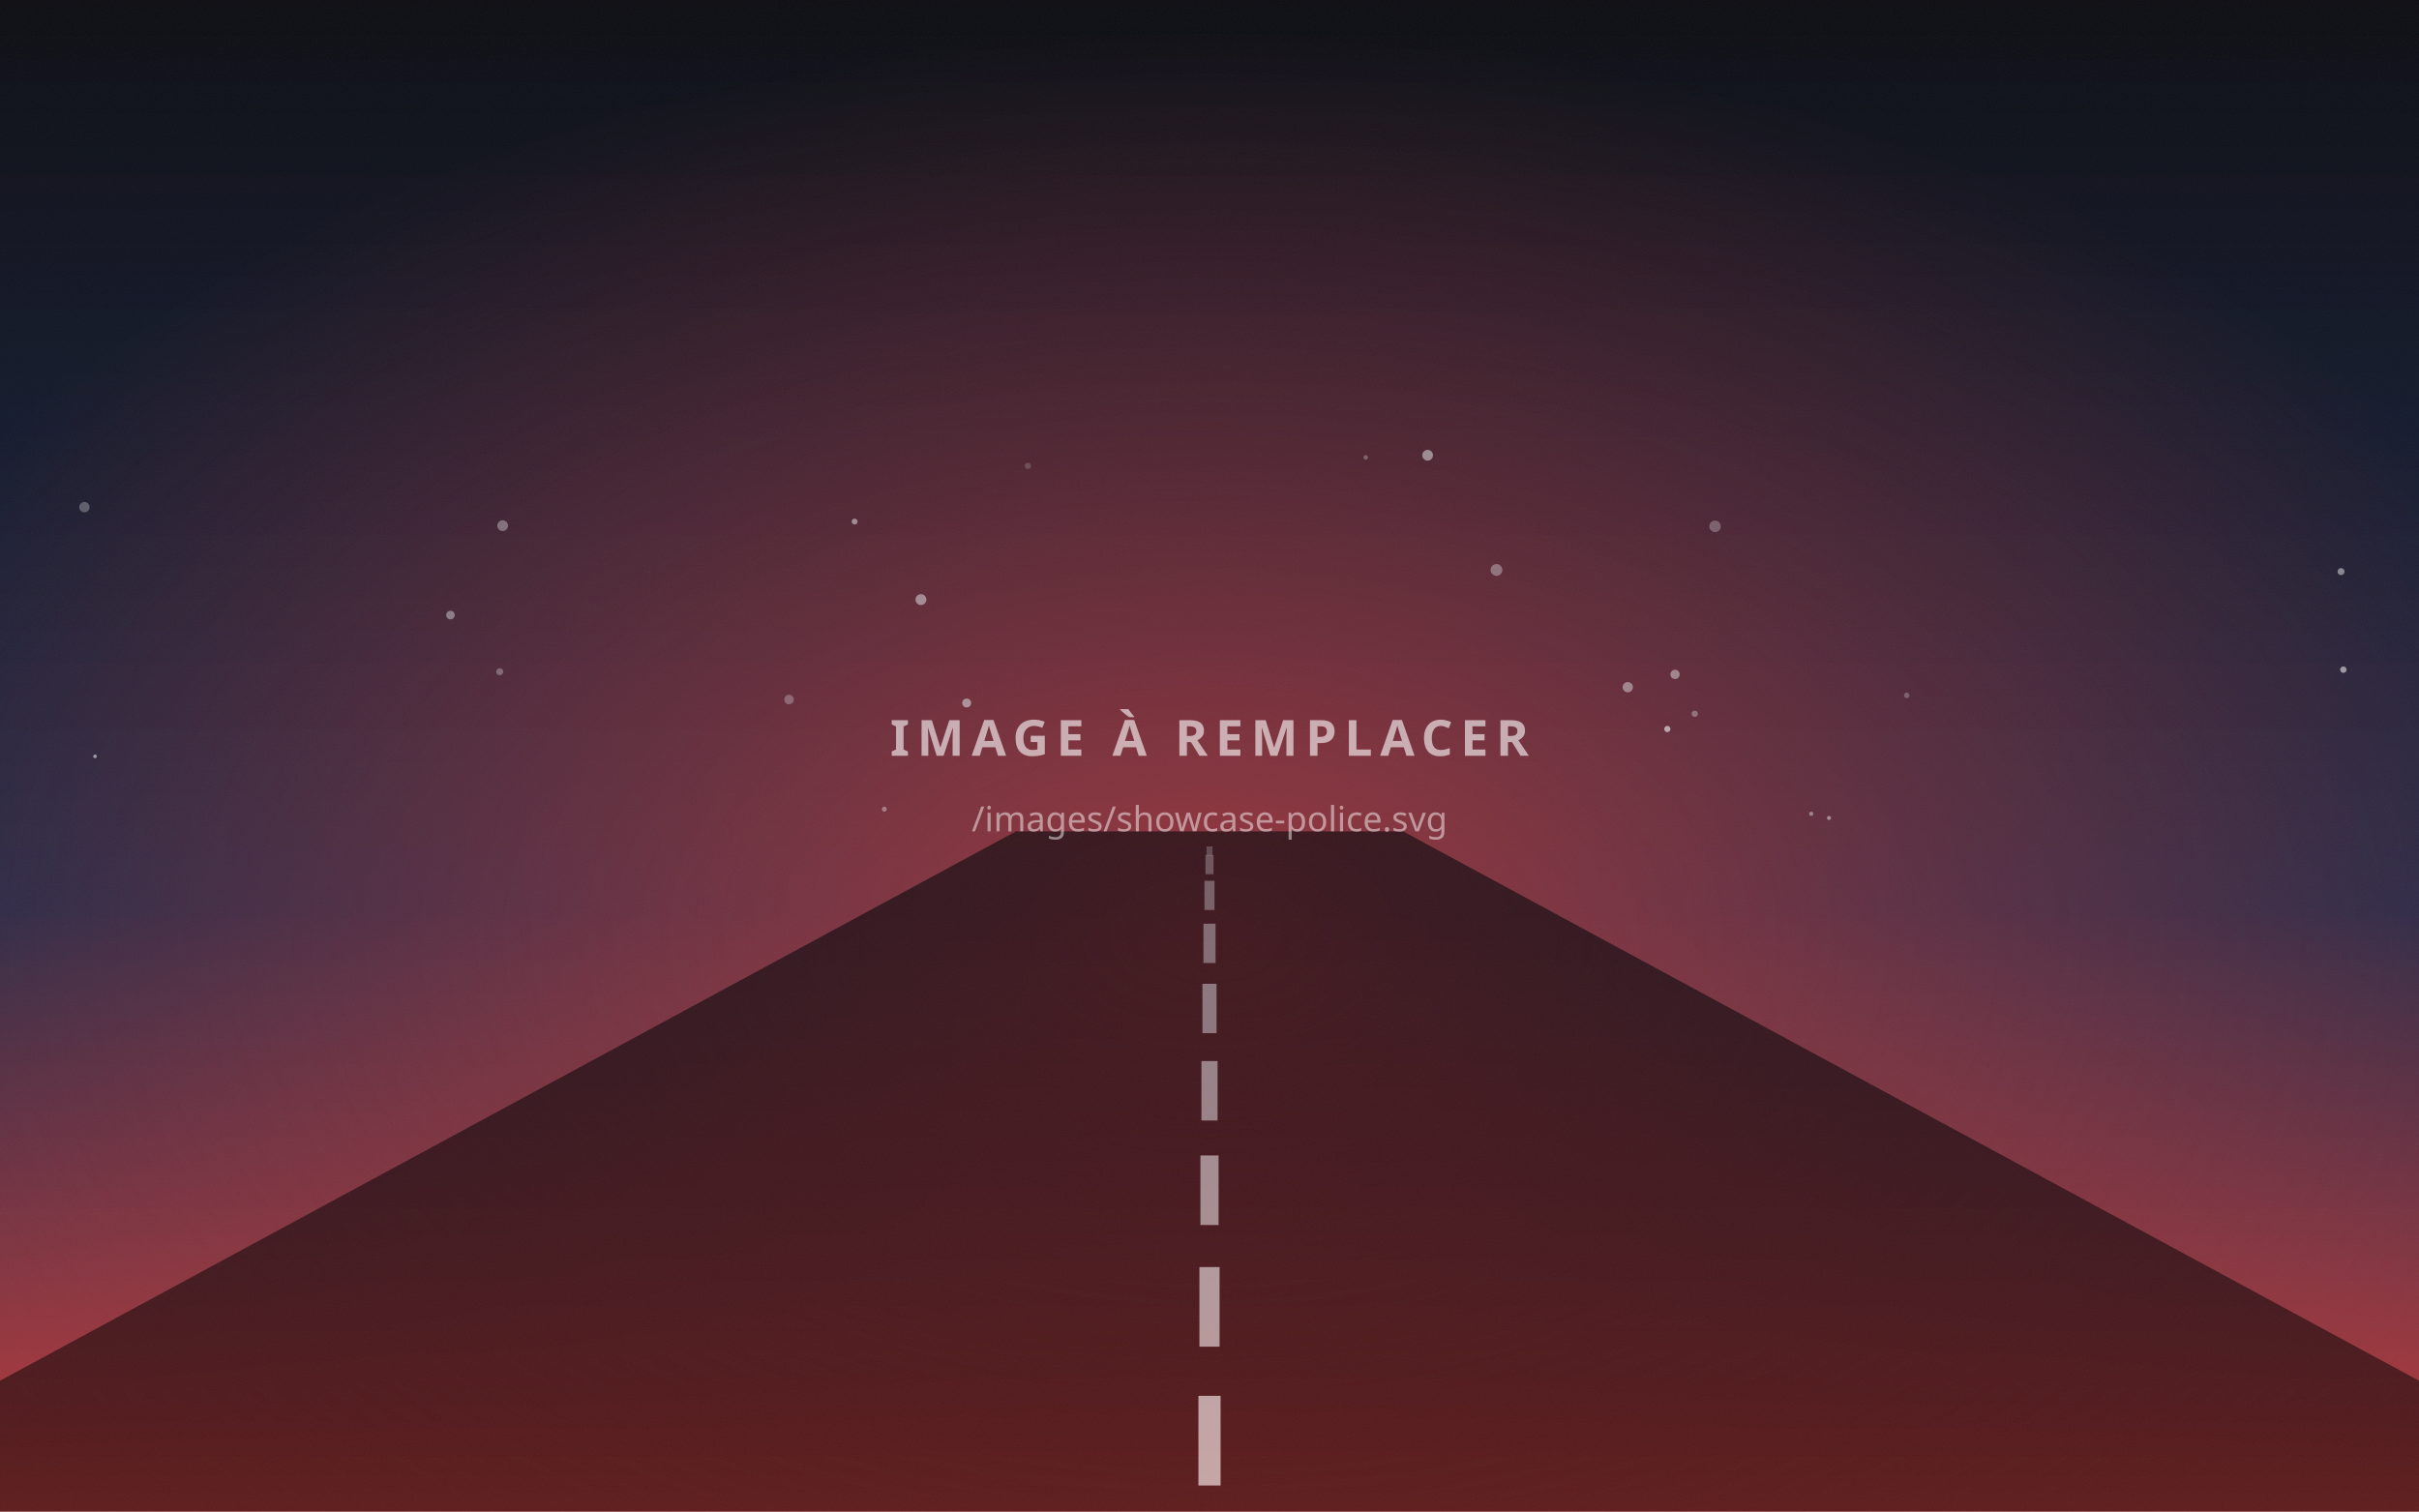
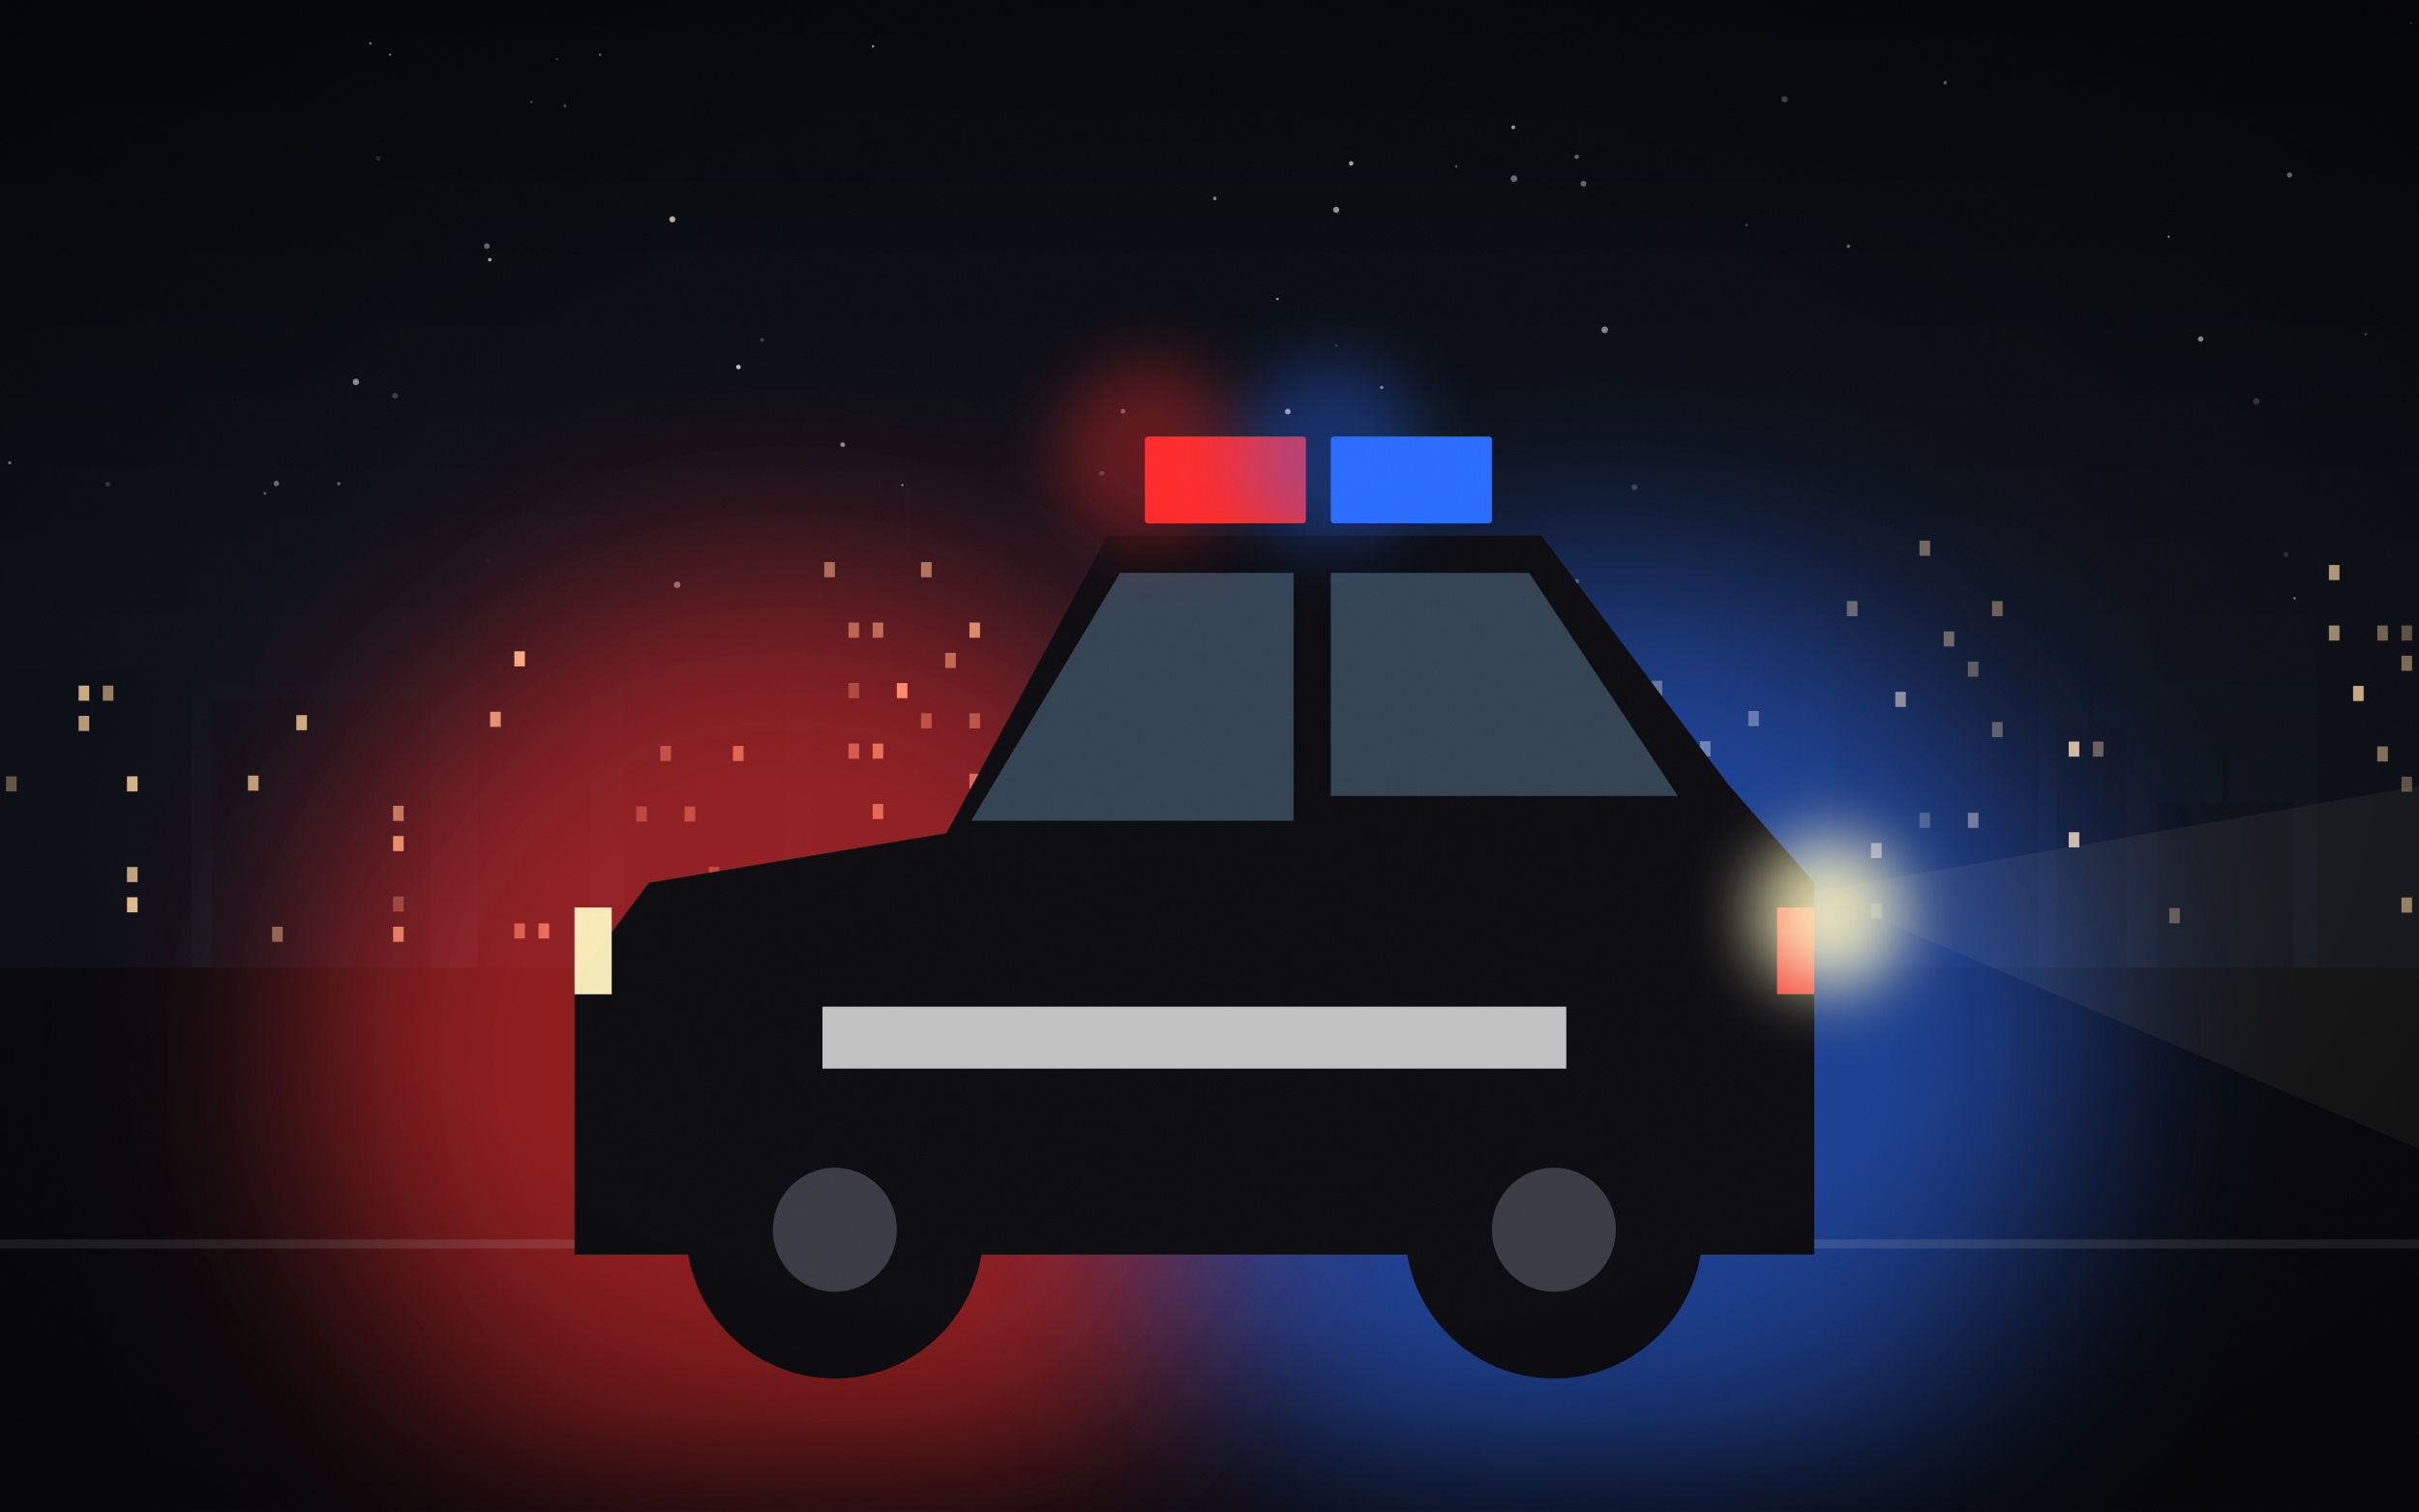
<svg xmlns="http://www.w3.org/2000/svg" width="1600" height="1000" viewBox="0 0 1600 1000">
  <defs>
-     <linearGradient id="g" x1="0" y1="0" x2="0" y2="1">
-       <stop offset="0" stop-color="#0e0e14" />
-       <stop offset="0.6" stop-color="#1b2a4a" />
-       <stop offset="1" stop-color="#c23b3b" />
+     <linearGradient id="bg" x1="0" y1="0" x2="0" y2="1">
+       <stop offset="0" stop-color="#06070c" />
+       <stop offset="0.62" stop-color="#10141f" />
+       <stop offset="1" stop-color="#1b2238" />
    </linearGradient>
-     <radialGradient id="glow" cx="0.5" cy="0.62" r="0.6">
-       <stop offset="0" stop-color="#c23b3b" stop-opacity="0.9" />
-       <stop offset="1" stop-color="#c23b3b" stop-opacity="0" />
+     <radialGradient id="vig" cx="0.5" cy="0.5" r="0.75">
+       <stop offset="0.5" stop-color="#000" stop-opacity="0" />
+       <stop offset="1" stop-color="#000" stop-opacity="0.55" />
    </radialGradient>
-     <filter id="noise">
-       <feTurbulence type="fractalNoise" baseFrequency="0.9" numOctaves="2" stitchTiles="stitch" />
+     <filter id="blurS" x="-50%" y="-50%" width="200%" height="200%">
+       <feGaussianBlur stdDeviation="6" />
+     </filter>
+     <filter id="blurM" x="-80%" y="-80%" width="260%" height="260%">
+       <feGaussianBlur stdDeviation="22" />
+     </filter>
+     <filter id="blurL" x="-100%" y="-100%" width="300%" height="300%">
+       <feGaussianBlur stdDeviation="70" />
+     </filter>
+     <filter id="grain">
+       <feTurbulence type="fractalNoise" baseFrequency="0.85" numOctaves="1" stitchTiles="stitch" />
      <feColorMatrix type="saturate" values="0" />
      <feComponentTransfer>
-         <feFuncA type="linear" slope="0.08" />
+         <feFuncA type="linear" slope="0.07" />
      </feComponentTransfer>
    </filter>
  </defs>
-   <rect width="1600" height="1000" fill="url(#g)" />
-   <rect width="1600" height="1000" fill="url(#glow)" />
-   <polygon points="672,550 928,550 1760,1000 -160,1000" fill="#000" opacity="0.6" />
-   <rect x="798" y="560" width="4" height="6" fill="#fff" opacity="0.25" />
-   <rect x="797.333" y="565.679" width="5.333" height="12.667" fill="#fff" opacity="0.306" />
-   <rect x="796.667" y="582.716" width="6.667" height="19.333" fill="#fff" opacity="0.361" />
-   <rect x="796" y="611.111" width="8" height="26" fill="#fff" opacity="0.417" />
-   <rect x="795.333" y="650.864" width="9.333" height="32.667" fill="#fff" opacity="0.472" />
-   <rect x="794.667" y="701.975" width="10.667" height="39.333" fill="#fff" opacity="0.528" />
-   <rect x="794" y="764.444" width="12" height="46" fill="#fff" opacity="0.583" />
-   <rect x="793.333" y="838.272" width="13.333" height="52.667" fill="#fff" opacity="0.639" />
-   <rect x="792.667" y="923.457" width="14.667" height="59.333" fill="#fff" opacity="0.694" />
-   <circle cx="609.139" cy="396.691" r="3.608" fill="#fff" opacity="0.537" />
-   <circle cx="330.551" cy="444.401" r="2.308" fill="#fff" opacity="0.347" />
-   <circle cx="297.949" cy="406.916" r="2.851" fill="#fff" opacity="0.461" />
-   <circle cx="1198.006" cy="538.381" r="1.379" fill="#fff" opacity="0.473" />
-   <circle cx="1548.43" cy="378.154" r="2.31" fill="#fff" opacity="0.532" />
-   <circle cx="1134.39" cy="348.23" r="3.819" fill="#fff" opacity="0.32" />
-   <circle cx="565.258" cy="345.054" r="1.939" fill="#fff" opacity="0.554" />
-   <circle cx="1076.656" cy="454.626" r="3.402" fill="#fff" opacity="0.492" />
-   <circle cx="1102.82" cy="482.297" r="2.067" fill="#fff" opacity="0.687" />
-   <circle cx="944.277" cy="301.177" r="3.551" fill="#fff" opacity="0.558" />
-   <circle cx="55.832" cy="335.547" r="3.428" fill="#fff" opacity="0.328" />
-   <circle cx="679.871" cy="308.19" r="2.085" fill="#fff" opacity="0.201" />
-   <circle cx="1549.97" cy="443.041" r="2.128" fill="#fff" opacity="0.621" />
-   <circle cx="989.825" cy="377.068" r="3.905" fill="#fff" opacity="0.396" />
-   <circle cx="332.489" cy="347.789" r="3.549" fill="#fff" opacity="0.411" />
-   <circle cx="584.922" cy="535.327" r="1.616" fill="#fff" opacity="0.434" />
-   <circle cx="62.854" cy="500.411" r="1.193" fill="#fff" opacity="0.63" />
-   <circle cx="1120.962" cy="472.24" r="2.09" fill="#fff" opacity="0.378" />
-   <circle cx="903.359" cy="302.591" r="1.458" fill="#fff" opacity="0.325" />
-   <circle cx="639.392" cy="465.11" r="2.963" fill="#fff" opacity="0.556" />
-   <circle cx="1209.757" cy="541.161" r="1.356" fill="#fff" opacity="0.52" />
-   <circle cx="1107.927" cy="446.162" r="3.068" fill="#fff" opacity="0.496" />
-   <circle cx="521.884" cy="462.805" r="3.168" fill="#fff" opacity="0.322" />
-   <circle cx="1261.177" cy="460.062" r="1.812" fill="#fff" opacity="0.295" />
-   <rect width="1600" height="1000" filter="url(#noise)" opacity="0.6" />
-   <rect width="1600" height="1000" fill="url(#g)" opacity="0.15" />
-   <g font-family="ui-sans-serif, system-ui, sans-serif" font-weight="700" fill="#fff" opacity="0.6">
-     <text x="800" y="500" text-anchor="middle" font-size="33" letter-spacing="5">IMAGE À REMPLACER</text>
-     <text x="800" y="550" text-anchor="middle" font-size="23" font-weight="500" opacity="0.8">/images/showcase-police.svg</text>
-   </g>
+   <rect width="1600" height="1000" fill="url(#bg)" />
+   <circle cx="396.9" cy="36.2" r="0.7" fill="#fff" opacity="0.639" />
+   <circle cx="71.3" cy="320.3" r="1.7" fill="#fff" opacity="0.174" />
+   <circle cx="444.7" cy="145.1" r="2" fill="#fff" opacity="0.73" />
+   <circle cx="1434.4" cy="156.6" r="0.7" fill="#fff" opacity="0.728" />
+   <circle cx="728.8" cy="313.2" r="1.6" fill="#fff" opacity="0.231" />
+   <circle cx="1517.7" cy="395.8" r="0.9" fill="#fff" opacity="0.432" />
+   <circle cx="1042.8" cy="384.6" r="1.5" fill="#fff" opacity="0.385" />
+   <circle cx="893.7" cy="108.1" r="1.5" fill="#fff" opacity="0.649" />
+   <circle cx="373.6" cy="70" r="1.1" fill="#fff" opacity="0.288" />
+   <circle cx="261.3" cy="261.8" r="1.9" fill="#fff" opacity="0.214" />
+   <circle cx="1492.4" cy="265.5" r="2.1" fill="#fff" opacity="0.192" />
+   <circle cx="1286.6" cy="54.7" r="1.2" fill="#fff" opacity="0.409" />
+   <circle cx="845" cy="197.8" r="0.8" fill="#fff" opacity="0.638" />
+   <circle cx="742.8" cy="272" r="1.6" fill="#fff" opacity="0.366" />
+   <circle cx="542.4" cy="393.1" r="1.4" fill="#fff" opacity="0.441" />
+   <circle cx="351.5" cy="67.5" r="0.8" fill="#fff" opacity="0.313" />
+   <circle cx="851.8" cy="272.3" r="1.9" fill="#fff" opacity="0.696" />
+   <circle cx="322.9" cy="371.1" r="1.7" fill="#fff" opacity="0.656" />
+   <circle cx="386.7" cy="370" r="1.7" fill="#fff" opacity="0.433" />
+   <circle cx="596.8" cy="320.9" r="0.8" fill="#fff" opacity="0.502" />
+   <circle cx="798.2" cy="379.2" r="1.1" fill="#fff" opacity="0.703" />
+   <circle cx="182.8" cy="319.9" r="1.8" fill="#fff" opacity="0.412" />
+   <circle cx="1564.8" cy="221" r="0.8" fill="#fff" opacity="0.308" />
+   <circle cx="1001.4" cy="118.2" r="2.2" fill="#fff" opacity="0.399" />
+   <circle cx="883.8" cy="138.8" r="2" fill="#fff" opacity="0.561" />
+   <circle cx="224.1" cy="320" r="1.1" fill="#fff" opacity="0.359" />
+   <circle cx="1061.4" cy="218.2" r="2.2" fill="#fff" opacity="0.491" />
+   <circle cx="1514.4" cy="115.8" r="1.7" fill="#fff" opacity="0.542" />
+   <circle cx="803.5" cy="131.3" r="1.2" fill="#fff" opacity="0.476" />
+   <circle cx="368.4" cy="39.2" r="0.7" fill="#fff" opacity="0.258" />
+   <circle cx="6.4" cy="306.2" r="1.1" fill="#fff" opacity="0.526" />
+   <circle cx="1155.3" cy="149" r="0.9" fill="#fff" opacity="0.223" />
+   <circle cx="1047.4" cy="121.5" r="1.9" fill="#fff" opacity="0.39" />
+   <circle cx="258" cy="36.2" r="0.7" fill="#fff" opacity="0.741" />
+   <circle cx="175.2" cy="326.4" r="1" fill="#fff" opacity="0.314" />
+   <circle cx="913.9" cy="256.3" r="1.1" fill="#fff" opacity="0.524" />
+   <circle cx="1000.9" cy="84.2" r="1.3" fill="#fff" opacity="0.622" />
+   <circle cx="555.3" cy="385.8" r="1" fill="#fff" opacity="0.351" />
+   <circle cx="488.4" cy="242.8" r="1.5" fill="#fff" opacity="0.749" />
+   <circle cx="250.2" cy="104.8" r="1.6" fill="#fff" opacity="0.159" />
+   <circle cx="245" cy="28.7" r="0.8" fill="#fff" opacity="0.701" />
+   <circle cx="1042.9" cy="103.7" r="1.5" fill="#fff" opacity="0.379" />
+   <circle cx="1512" cy="366.7" r="1.6" fill="#fff" opacity="0.158" />
+   <circle cx="1594.7" cy="15.3" r="0.7" fill="#fff" opacity="0.304" />
+   <circle cx="1455.6" cy="224.3" r="1.8" fill="#fff" opacity="0.61" />
+   <circle cx="324" cy="171.8" r="1.2" fill="#fff" opacity="0.699" />
+   <circle cx="357.1" cy="381.4" r="2.2" fill="#fff" opacity="0.337" />
+   <circle cx="447.9" cy="386.9" r="2.2" fill="#fff" opacity="0.442" />
+   <circle cx="504.1" cy="224.9" r="1.2" fill="#fff" opacity="0.219" />
+   <circle cx="322" cy="162.8" r="1.9" fill="#fff" opacity="0.41" />
+   <circle cx="1580.5" cy="367.8" r="1.6" fill="#fff" opacity="0.59" />
+   <circle cx="1081.1" cy="322.3" r="2" fill="#fff" opacity="0.196" />
+   <circle cx="557.4" cy="294.2" r="1.6" fill="#fff" opacity="0.523" />
+   <circle cx="1180.4" cy="65.6" r="2.1" fill="#fff" opacity="0.269" />
+   <circle cx="883.9" cy="228.7" r="0.9" fill="#fff" opacity="0.163" />
+   <circle cx="235.4" cy="252.7" r="2.1" fill="#fff" opacity="0.567" />
+   <circle cx="577.4" cy="30.7" r="0.8" fill="#fff" opacity="0.681" />
+   <circle cx="963.2" cy="110.1" r="0.8" fill="#fff" opacity="0.331" />
+   <circle cx="814.5" cy="314.4" r="1.4" fill="#fff" opacity="0.685" />
+   <circle cx="1222.6" cy="162.9" r="1.2" fill="#fff" opacity="0.373" />
+   <rect x="-20" y="443.6" width="146.6" height="496.4" fill="#0d0f18" opacity="0.95" />
+   <rect x="-12" y="473.6" width="7" height="10" fill="#ffd9a0" opacity="0.662" />
+   <rect x="-12" y="553.6" width="7" height="10" fill="#ffd9a0" opacity="0.66" />
+   <rect x="-12" y="573.6" width="7" height="10" fill="#ffd9a0" opacity="0.685" />
+   <rect x="4" y="513.6" width="7" height="10" fill="#ffd9a0" opacity="0.437" />
+   <rect x="52" y="453.6" width="7" height="10" fill="#ffd9a0" opacity="0.899" />
+   <rect x="52" y="473.6" width="7" height="10" fill="#ffd9a0" opacity="0.8" />
+   <rect x="68" y="453.6" width="7" height="10" fill="#ffd9a0" opacity="0.644" />
+   <rect x="84" y="513.6" width="7" height="10" fill="#ffd9a0" opacity="0.921" />
+   <rect x="84" y="573.6" width="7" height="10" fill="#ffd9a0" opacity="0.837" />
+   <rect x="84" y="593.6" width="7" height="10" fill="#ffd9a0" opacity="0.976" />
+   <rect x="140" y="463.1" width="145" height="476.9" fill="#0d0f18" opacity="0.95" />
+   <rect x="164" y="513.1" width="7" height="10" fill="#ffd9a0" opacity="0.744" />
+   <rect x="180" y="613.1" width="7" height="10" fill="#ffd9a0" opacity="0.499" />
+   <rect x="196" y="473.1" width="7" height="10" fill="#ffd9a0" opacity="0.793" />
+   <rect x="260" y="533.1" width="7" height="10" fill="#ffd9a0" opacity="0.675" />
+   <rect x="260" y="553.1" width="7" height="10" fill="#ffd9a0" opacity="0.871" />
+   <rect x="260" y="593.1" width="7" height="10" fill="#ffd9a0" opacity="0.354" />
+   <rect x="260" y="613.1" width="7" height="10" fill="#ffd9a0" opacity="0.798" />
+   <rect x="316.2" y="340.9" width="74.2" height="599.1" fill="#0d0f18" opacity="0.95" />
+   <rect x="324.2" y="470.9" width="7" height="10" fill="#ffd9a0" opacity="0.865" />
+   <rect x="340.2" y="430.9" width="7" height="10" fill="#ffd9a0" opacity="0.974" />
+   <rect x="340.2" y="610.9" width="7" height="10" fill="#ffd9a0" opacity="0.687" />
+   <rect x="356.2" y="610.9" width="7" height="10" fill="#ffd9a0" opacity="0.837" />
+   <rect x="412.8" y="443.5" width="106.3" height="496.5" fill="#0d0f18" opacity="0.95" />
+   <rect x="420.8" y="533.5" width="7" height="10" fill="#ffd9a0" opacity="0.423" />
+   <rect x="436.8" y="493.5" width="7" height="10" fill="#ffd9a0" opacity="0.517" />
+   <rect x="452.8" y="533.5" width="7" height="10" fill="#ffd9a0" opacity="0.502" />
+   <rect x="468.8" y="573.5" width="7" height="10" fill="#ffd9a0" opacity="0.467" />
+   <rect x="484.8" y="493.5" width="7" height="10" fill="#ffd9a0" opacity="0.743" />
+   <rect x="537.2" y="361.9" width="126.9" height="578.1" fill="#0d0f18" opacity="0.95" />
+   <rect x="598.6" y="319.9" width="4" height="60" fill="#0d0f18" opacity="0.95" />
+   <rect x="545.2" y="371.9" width="7" height="10" fill="#ffd9a0" opacity="0.553" />
+   <rect x="545.2" y="591.9" width="7" height="10" fill="#ffd9a0" opacity="0.831" />
+   <rect x="545.2" y="611.9" width="7" height="10" fill="#ffd9a0" opacity="0.839" />
+   <rect x="561.2" y="411.9" width="7" height="10" fill="#ffd9a0" opacity="0.576" />
+   <rect x="561.2" y="451.9" width="7" height="10" fill="#ffd9a0" opacity="0.396" />
+   <rect x="561.2" y="491.9" width="7" height="10" fill="#ffd9a0" opacity="0.629" />
+   <rect x="577.2" y="411.9" width="7" height="10" fill="#ffd9a0" opacity="0.602" />
+   <rect x="577.2" y="491.9" width="7" height="10" fill="#ffd9a0" opacity="0.815" />
+   <rect x="577.2" y="531.9" width="7" height="10" fill="#ffd9a0" opacity="0.783" />
+   <rect x="593.2" y="451.9" width="7" height="10" fill="#ffd9a0" opacity="0.984" />
+   <rect x="593.2" y="591.9" width="7" height="10" fill="#ffd9a0" opacity="0.422" />
+   <rect x="593.2" y="611.9" width="7" height="10" fill="#ffd9a0" opacity="0.433" />
+   <rect x="609.2" y="371.9" width="7" height="10" fill="#ffd9a0" opacity="0.591" />
+   <rect x="609.2" y="471.9" width="7" height="10" fill="#ffd9a0" opacity="0.491" />
+   <rect x="625.2" y="431.9" width="7" height="10" fill="#ffd9a0" opacity="0.619" />
+   <rect x="641.2" y="411.9" width="7" height="10" fill="#ffd9a0" opacity="0.796" />
+   <rect x="641.2" y="471.9" width="7" height="10" fill="#ffd9a0" opacity="0.502" />
+   <rect x="641.2" y="511.9" width="7" height="10" fill="#ffd9a0" opacity="0.737" />
+   <rect x="672.9" y="486.2" width="149.3" height="453.8" fill="#0d0f18" opacity="0.95" />
+   <rect x="680.9" y="596.2" width="7" height="10" fill="#ffd9a0" opacity="0.617" />
+   <rect x="696.9" y="516.2" width="7" height="10" fill="#ffd9a0" opacity="0.647" />
+   <rect x="696.9" y="556.2" width="7" height="10" fill="#ffd9a0" opacity="0.973" />
+   <rect x="760.9" y="576.2" width="7" height="10" fill="#ffd9a0" opacity="0.364" />
+   <rect x="776.9" y="576.2" width="7" height="10" fill="#ffd9a0" opacity="0.51" />
+   <rect x="849.6" y="360.2" width="148.9" height="579.8" fill="#0d0f18" opacity="0.95" />
+   <rect x="857.6" y="370.2" width="7" height="10" fill="#ffd9a0" opacity="0.55" />
+   <rect x="857.6" y="390.2" width="7" height="10" fill="#ffd9a0" opacity="0.741" />
+   <rect x="857.6" y="530.2" width="7" height="10" fill="#ffd9a0" opacity="0.803" />
+   <rect x="873.6" y="410.2" width="7" height="10" fill="#ffd9a0" opacity="0.419" />
+   <rect x="905.6" y="510.2" width="7" height="10" fill="#ffd9a0" opacity="0.413" />
+   <rect x="905.6" y="570.2" width="7" height="10" fill="#ffd9a0" opacity="0.864" />
+   <rect x="921.6" y="370.2" width="7" height="10" fill="#ffd9a0" opacity="0.629" />
+   <rect x="921.6" y="590.2" width="7" height="10" fill="#ffd9a0" opacity="0.692" />
+   <rect x="953.6" y="390.2" width="7" height="10" fill="#ffd9a0" opacity="0.77" />
+   <rect x="953.6" y="530.2" width="7" height="10" fill="#ffd9a0" opacity="0.41" />
+   <rect x="969.6" y="410.2" width="7" height="10" fill="#ffd9a0" opacity="0.848" />
+   <rect x="969.6" y="430.2" width="7" height="10" fill="#ffd9a0" opacity="0.513" />
+   <rect x="969.6" y="490.2" width="7" height="10" fill="#ffd9a0" opacity="0.735" />
+   <rect x="1007.6" y="462.2" width="48.5" height="477.8" fill="#0d0f18" opacity="0.95" />
+   <rect x="1015.6" y="512.2" width="7" height="10" fill="#ffd9a0" opacity="0.826" />
+   <rect x="1031.6" y="512.2" width="7" height="10" fill="#ffd9a0" opacity="0.532" />
+   <rect x="1084.4" y="440.4" width="107.7" height="499.6" fill="#0d0f18" opacity="0.95" />
+   <rect x="1136.3" y="382.4" width="4" height="60" fill="#0d0f18" opacity="0.95" />
+   <rect x="1092.4" y="450.4" width="7" height="10" fill="#ffd9a0" opacity="0.554" />
+   <rect x="1108.4" y="510.4" width="7" height="10" fill="#ffd9a0" opacity="0.857" />
+   <rect x="1124.4" y="490.4" width="7" height="10" fill="#ffd9a0" opacity="0.682" />
+   <rect x="1124.4" y="610.4" width="7" height="10" fill="#ffd9a0" opacity="0.726" />
+   <rect x="1156.4" y="470.4" width="7" height="10" fill="#ffd9a0" opacity="0.577" />
+   <rect x="1213.6" y="347.7" width="134.6" height="592.3" fill="#0d0f18" opacity="0.95" />
+   <rect x="1221.6" y="397.7" width="7" height="10" fill="#ffd9a0" opacity="0.436" />
+   <rect x="1237.6" y="557.7" width="7" height="10" fill="#ffd9a0" opacity="0.85" />
+   <rect x="1237.6" y="597.7" width="7" height="10" fill="#ffd9a0" opacity="0.412" />
+   <rect x="1253.6" y="457.7" width="7" height="10" fill="#ffd9a0" opacity="0.688" />
+   <rect x="1269.6" y="357.7" width="7" height="10" fill="#ffd9a0" opacity="0.436" />
+   <rect x="1269.6" y="537.7" width="7" height="10" fill="#ffd9a0" opacity="0.35" />
+   <rect x="1285.6" y="417.7" width="7" height="10" fill="#ffd9a0" opacity="0.432" />
+   <rect x="1301.6" y="437.7" width="7" height="10" fill="#ffd9a0" opacity="0.356" />
+   <rect x="1301.6" y="537.7" width="7" height="10" fill="#ffd9a0" opacity="0.572" />
+   <rect x="1317.6" y="397.7" width="7" height="10" fill="#ffd9a0" opacity="0.402" />
+   <rect x="1317.6" y="477.7" width="7" height="10" fill="#ffd9a0" opacity="0.385" />
+   <rect x="1360.3" y="480.6" width="45.9" height="459.4" fill="#0d0f18" opacity="0.95" />
+   <rect x="1381.3" y="424.8" width="4" height="60" fill="#0d0f18" opacity="0.95" />
+   <rect x="1368.3" y="490.6" width="7" height="10" fill="#ffd9a0" opacity="0.887" />
+   <rect x="1368.3" y="550.6" width="7" height="10" fill="#ffd9a0" opacity="0.94" />
+   <rect x="1384.3" y="490.6" width="7" height="10" fill="#ffd9a0" opacity="0.392" />
+   <rect x="1426.8" y="530.8" width="90.5" height="409.2" fill="#0d0f18" opacity="0.95" />
+   <rect x="1470" y="491.7" width="4" height="60" fill="#0d0f18" opacity="0.95" />
+   <rect x="1434.8" y="600.8" width="7" height="10" fill="#ffd9a0" opacity="0.362" />
+   <rect x="1532.4" y="363.8" width="95.9" height="576.2" fill="#0d0f18" opacity="0.95" />
+   <rect x="1540.4" y="373.8" width="7" height="10" fill="#ffd9a0" opacity="0.793" />
+   <rect x="1540.4" y="413.8" width="7" height="10" fill="#ffd9a0" opacity="0.694" />
+   <rect x="1556.4" y="453.8" width="7" height="10" fill="#ffd9a0" opacity="0.906" />
+   <rect x="1572.4" y="413.8" width="7" height="10" fill="#ffd9a0" opacity="0.51" />
+   <rect x="1572.4" y="493.8" width="7" height="10" fill="#ffd9a0" opacity="0.58" />
+   <rect x="1588.4" y="413.8" width="7" height="10" fill="#ffd9a0" opacity="0.411" />
+   <rect x="1588.4" y="433.8" width="7" height="10" fill="#ffd9a0" opacity="0.563" />
+   <rect x="1588.4" y="513.8" width="7" height="10" fill="#ffd9a0" opacity="0.415" />
+   <rect x="1588.4" y="593.8" width="7" height="10" fill="#ffd9a0" opacity="0.678" />
+   <rect x="1604.4" y="453.8" width="7" height="10" fill="#ffd9a0" opacity="0.456" />
+   <rect x="1604.4" y="493.8" width="7" height="10" fill="#ffd9a0" opacity="0.996" />
+   <rect x="1604.4" y="553.8" width="7" height="10" fill="#ffd9a0" opacity="0.779" />
+   <rect x="1604.4" y="573.8" width="7" height="10" fill="#ffd9a0" opacity="0.943" />
+   <rect x="0" y="640" width="1600" height="400" fill="#08080c" />
+   <circle cx="520" cy="700" r="320" fill="#ff2a2a" opacity="0.55" filter="url(#blurL)" />
+   <circle cx="1060" cy="700" r="320" fill="#2a6cff" opacity="0.55" filter="url(#blurL)" />
+   <rect x="0" y="820" width="1600" height="6" fill="#fff" opacity="0.12" />
+   <polygon points="380,830 380,649.6 429.2,584 626,551.2 732.6,354.4 1019.6,354.4 1142.6,518.4 1200,584 1200,830" fill="#0a0a0f" />
+   <polygon points="642.4,543 740.8,379 855.6,379 855.6,543" fill="#9fd3ff" opacity="0.28" />
+   <polygon points="880.2,379 1011.4,379 1109.8,526.6 880.2,526.6" fill="#9fd3ff" opacity="0.28" />
+   <rect x="1175.4" y="600.4" width="24.6" height="57.4" fill="#ff3b3b" opacity="0.95" />
+   <rect x="380" y="600.4" width="24.6" height="57.4" fill="#fff5c0" opacity="0.95" />
+   <rect x="757.2" y="288.8" width="106.6" height="57.4" fill="#ff2a2a" rx="2" />
+   <rect x="880.2" y="288.8" width="106.6" height="57.4" fill="#2a6cff" rx="2" />
+   <rect x="544" y="666" width="492" height="41" fill="#fff" opacity="0.75" />
+   <circle cx="552.2" cy="813.6" r="98.4" fill="#0a0a0f" />
+   <circle cx="552.2" cy="813.6" r="41" fill="#3a3a44" />
+   <circle cx="1027.8" cy="813.6" r="98.4" fill="#0a0a0f" />
+   <circle cx="1027.8" cy="813.6" r="41" fill="#3a3a44" />
+   <circle cx="1210" cy="605" r="50" fill="#fff5c0" opacity="0.9" filter="url(#blurM)" />
+   <polygon points="1200,590 1600,520 1600,760" fill="#fff5c0" opacity="0.06" />
+   <circle cx="760" cy="300" r="60" fill="#ff2a2a" opacity="0.35" filter="url(#blurM)" />
+   <circle cx="880" cy="300" r="60" fill="#2a6cff" opacity="0.35" filter="url(#blurM)" />
+   <rect width="1600" height="1000" filter="url(#grain)" opacity="0.5" />
+   <rect width="1600" height="1000" fill="url(#vig)" />
</svg>
